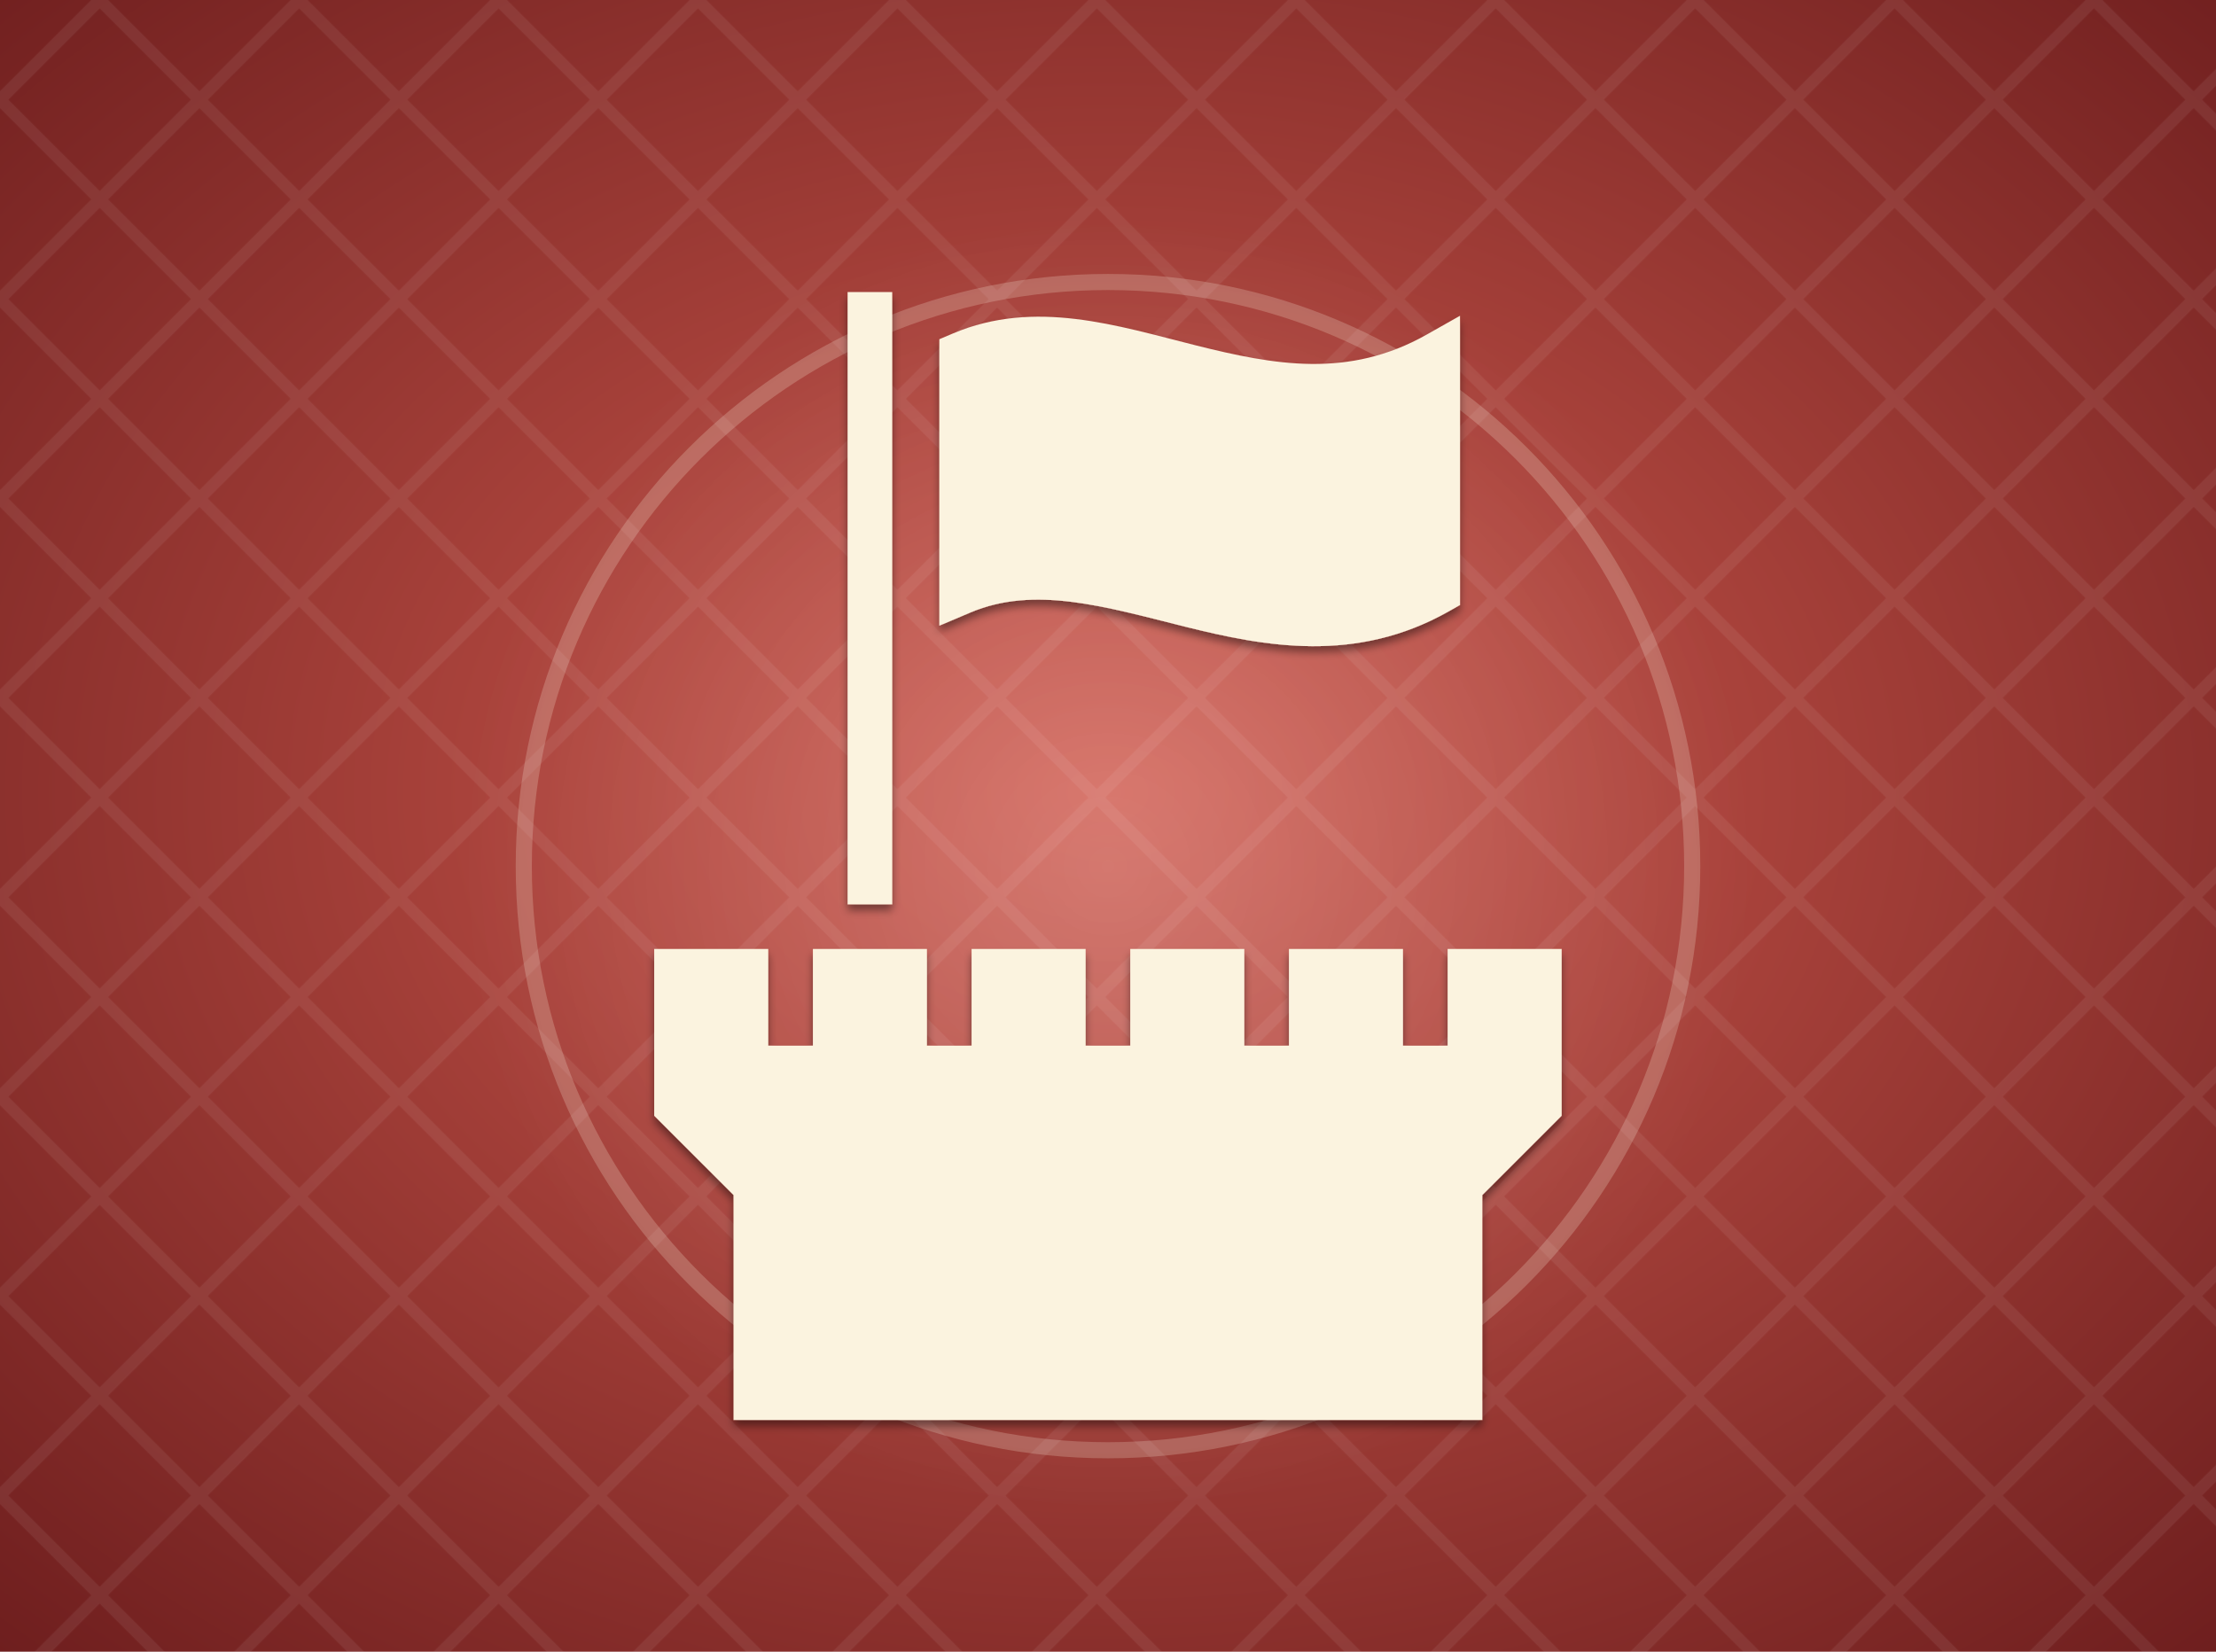
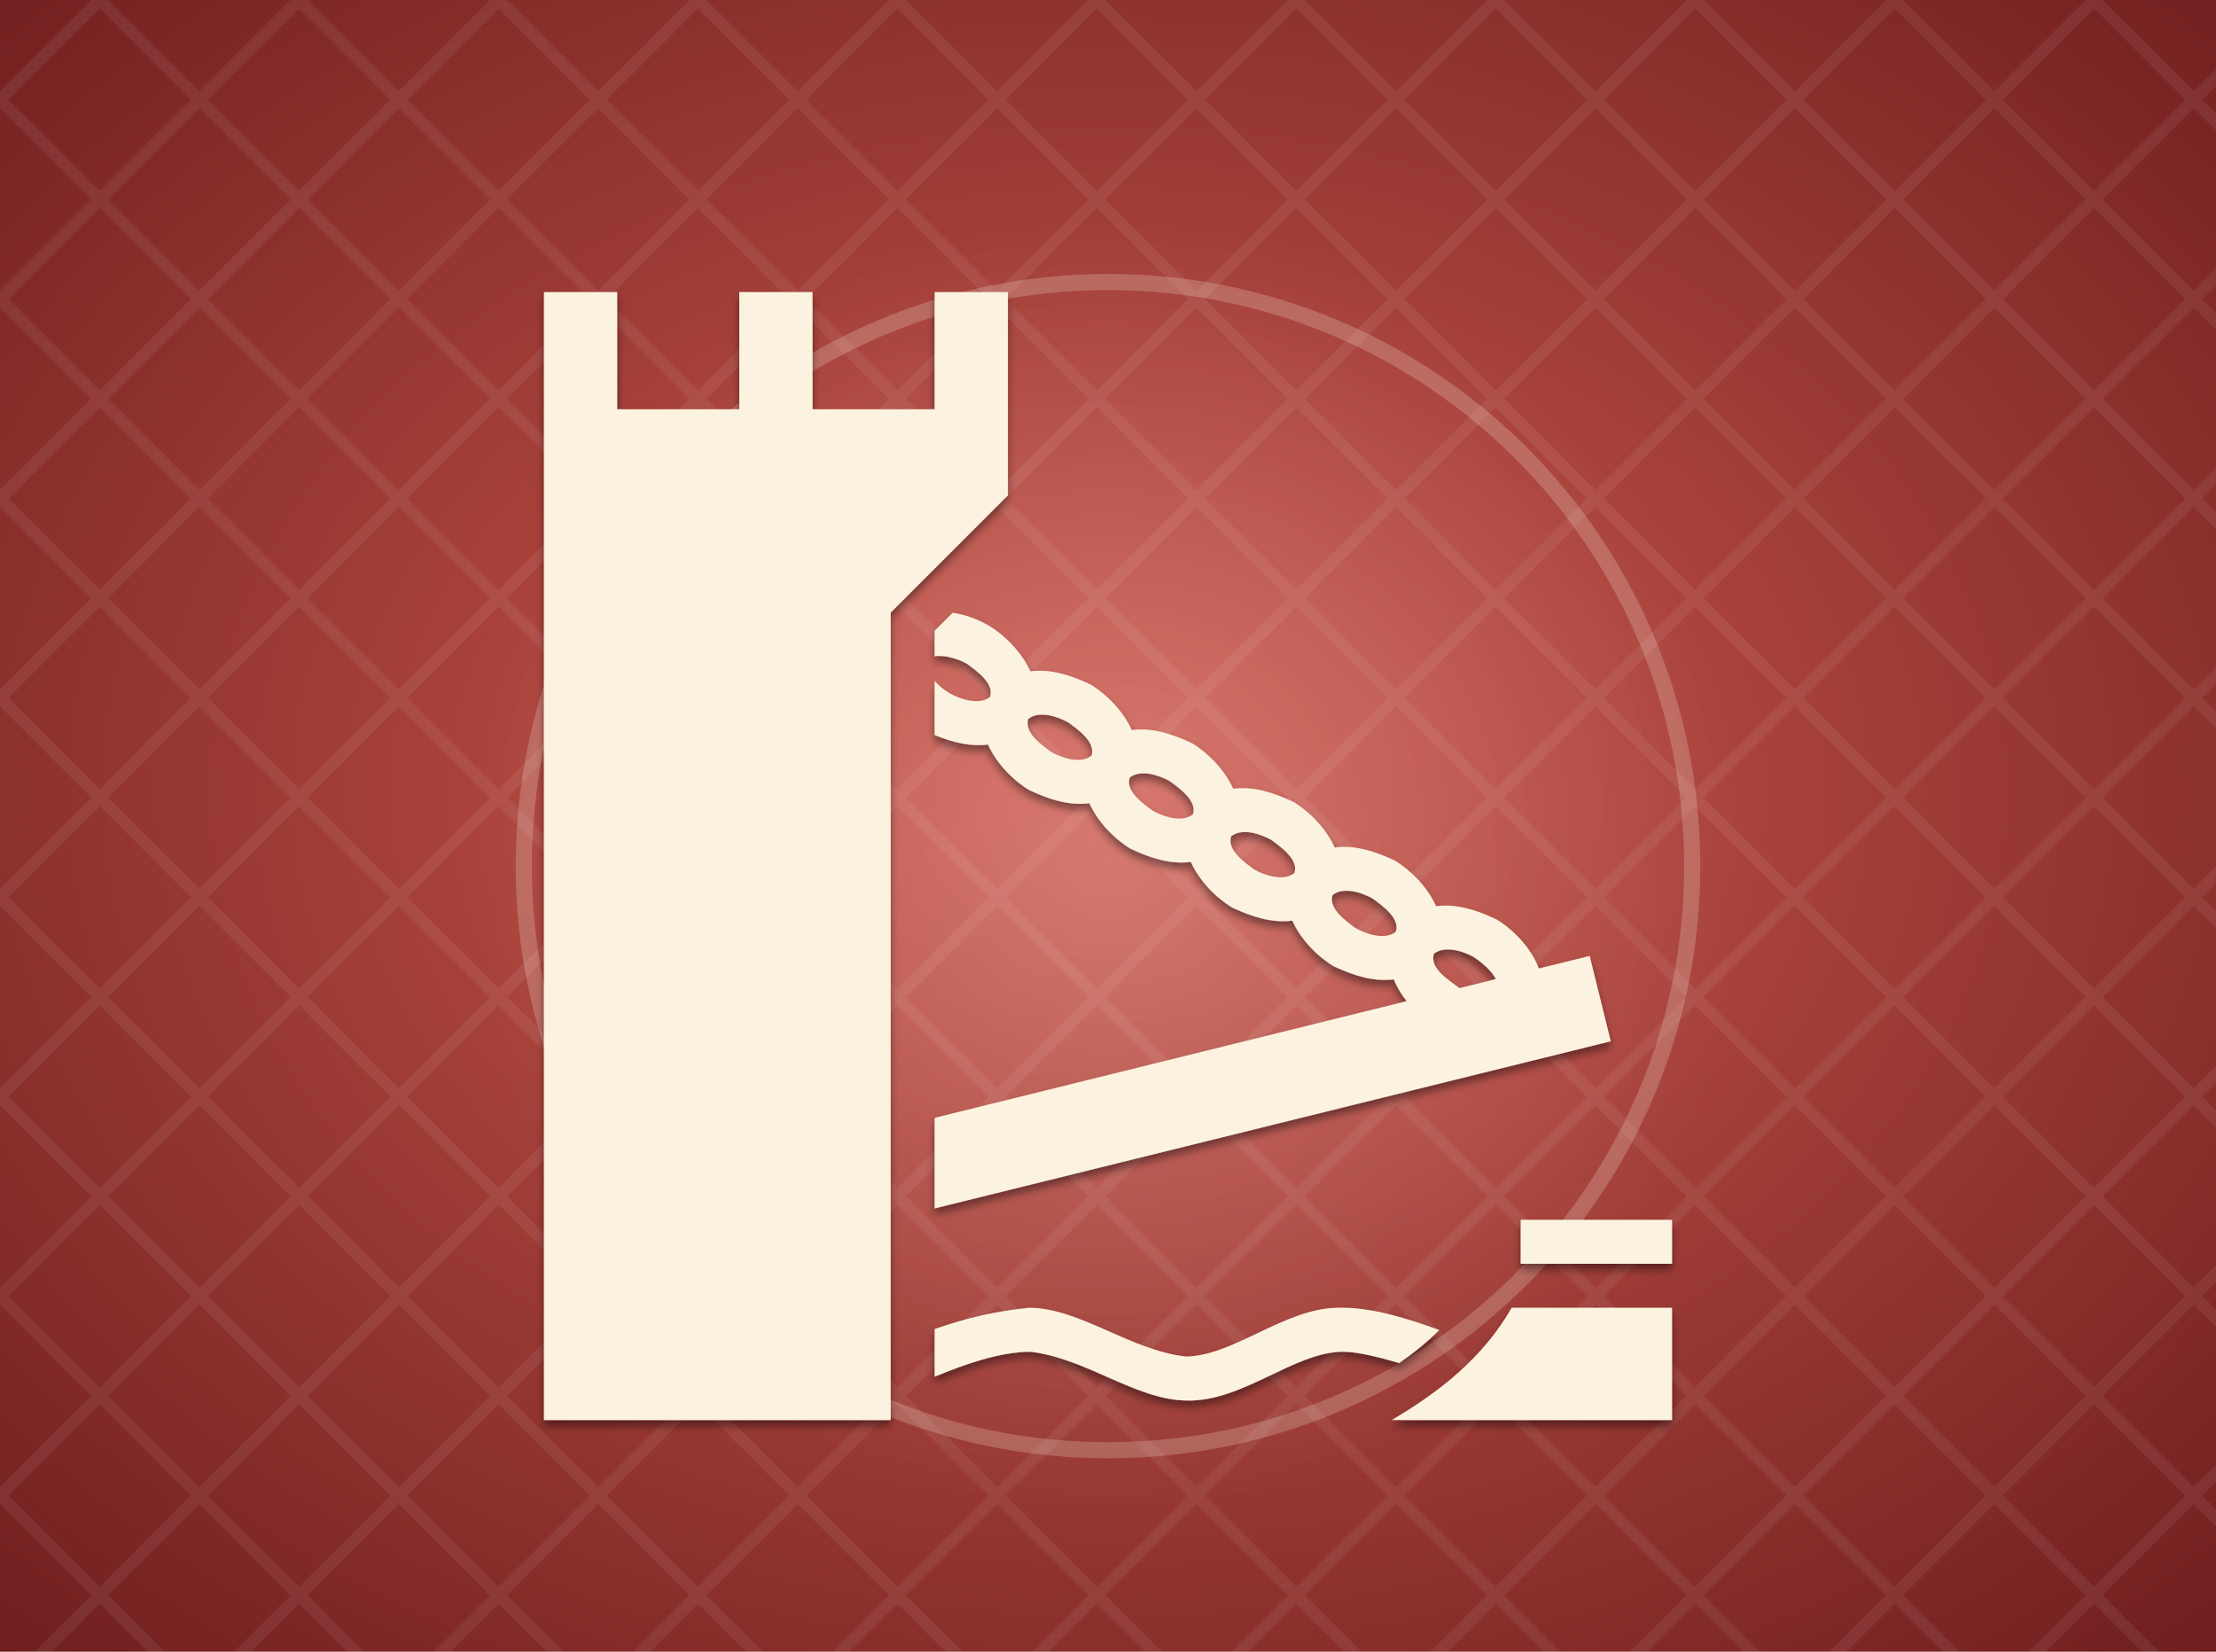
<svg xmlns="http://www.w3.org/2000/svg" viewBox="0 0 220 164">
  <defs>
    <radialGradient id="bg" cx="50%" cy="48%" r="72%">
      <stop offset="0" stop-color="#cf5a4e" />
      <stop offset="1" stop-color="#6e1e1e" />
    </radialGradient>
    <radialGradient id="gl" cx="50%" cy="50%" r="50%">
      <stop offset="0" stop-color="#fff" stop-opacity=".2" />
      <stop offset=".7" stop-color="#fff" stop-opacity=".06" />
      <stop offset="1" stop-color="#fff" stop-opacity="0" />
    </radialGradient>
    <pattern id="dia" width="14" height="14" patternUnits="userSpaceOnUse" patternTransform="rotate(45)">
      <path d="M0 7H14M7 0V14" stroke="#fff" stroke-opacity=".07" stroke-width="1.2" />
    </pattern>
    <filter id="sh" x="-20%" y="-20%" width="140%" height="140%">
      <feDropShadow dx="0" dy="2.4" stdDeviation="1.8" flood-color="#000" flood-opacity=".42" />
    </filter>
  </defs>
  <rect width="220" height="164" fill="url(#bg)" />
  <rect width="220" height="164" fill="url(#dia)" />
  <circle cx="110" cy="86" r="64" fill="url(#gl)" />
  <circle cx="110" cy="86" r="58" fill="none" stroke="#fbf3df" stroke-opacity=".22" stroke-width="1.6" />
-   <g transform="translate(46.98 21.12) scale(0.24615)" filter="url(#sh)">
-     <path fill="#fbf3df" d="M151 32v247h18V32zm247 9.574l-13.428 7.59c-31.626 17.876-61.492 12.267-93.138 4.356c-31.647-7.912-64.83-18.84-97.946-4.807L188 51.039v115.549l12.512-5.3c25.883-10.968 54.201-2.396 86.554 5.692s68.988 14.98 106.362-6.144l4.572-2.584zM73 297v67.271l32 32V487h302v-90.729l32-32V297h-46v39h-18v-39h-46v39h-18v-39h-46v39h-18v-39h-46v39h-18v-39h-46v39h-18v-39z" />
+   <g transform="translate(47.94 22.94) scale(0.24242)" filter="url(#sh)">
+     <path fill="#fbf3df" d="M25 25v462h142V156.271l48-48V25h-30v48h-50V25h-30v48H55V25zm167.38 131.348l-7.38 7.38v10.418c4.551-.619 9.936 1.222 13.258 3.102c3.798 2.819 11.29 7.973 9.474 13.572c-4.443 3.557-12.158.989-16.488-1.455c-2.554-1.478-4.656-3.285-6.244-5.09v22.153c7.553 3.05 14.707 4.827 21.854 3.879c3.51 7.926 10.723 15.014 16.917 18.681c8.36 3.946 16.533 6.437 24.627 5.364c3.506 7.927 10.725 15.013 16.918 18.68c8.36 3.944 16.532 6.436 24.625 5.363c3.51 7.926 10.724 15.014 16.918 18.681c8.36 3.946 16.533 6.435 24.627 5.361c3.506 7.928 10.724 15.015 16.918 18.682c8.36 3.945 16.532 6.437 24.625 5.363c1.285 3.252 3.345 6.525 5.31 8.95L185 363.232v37.086l276.902-68.463l-8.64-34.947l-20.823 5.149c-3.111-8.604-10.869-16.274-17.447-20.168c-8.36-3.946-16.533-6.435-24.627-5.362c-3.506-7.927-10.722-15.016-16.916-18.683c-8.36-3.946-16.532-6.433-24.627-5.36c-3.51-7.926-10.723-15.016-16.918-18.683c-8.36-3.943-16.533-6.44-24.627-5.36c-3.505-7.926-10.722-15.016-16.916-18.683c-8.36-3.945-16.533-6.435-24.627-5.362c-3.51-7.926-10.722-15.016-16.918-18.683c-8.36-3.945-16.533-6.433-24.627-5.36c-3.505-7.927-10.721-15.016-16.916-18.683c-4.816-2.788-9.868-4.587-14.892-5.322zm47.42 44.945c3.801 2.82 11.292 7.97 9.477 13.572c-4.444 3.554-12.16.988-16.488-1.455c-3.8-2.82-11.295-7.97-9.476-13.572c4.317-3.522 11.902-1.141 16.488 1.455zm41.546 24.043c3.798 2.819 11.29 7.973 9.474 13.572c-4.443 3.557-12.158.989-16.488-1.455c-3.802-2.82-11.29-7.968-9.477-13.572c4.32-3.522 11.905-1.141 16.49 1.455zm41.543 24.045c3.798 2.819 11.292 7.97 9.476 13.57c-4.444 3.557-12.159.989-16.488-1.455c-3.802-2.82-11.294-7.967-9.477-13.572c4.318-3.52 11.904-1.139 16.489 1.457m41.545 24.043c3.8 2.82 11.289 7.97 9.474 13.572c-4.444 3.554-12.16.988-16.488-1.455c-3.8-2.82-11.291-7.97-9.477-13.572c4.335-3.473 11.76-1.223 16.49 1.455zm41.543 24.043c3.48 2.414 7.061 5.386 8.863 8.941l-14.914 3.688c-4.09-3.23-12.418-7.978-10.438-14.084c4.334-3.472 11.759-1.223 16.489 1.455M425 405v18h62v-18zm-75.129 35.988C327.917 441.483 307.51 460.65 288 461c-23.065-2.608-43.13-19.673-64-20c-14.073 1.314-26.678 4.405-39 8.736v19.51c12.73-5.24 26.302-10.001 39-10.246c23.065 2.608 43.13 19.673 64 20c22.767.773 43.861-19.639 64-20c5.556 0 14.283 1.97 23.24 4.68c5.96-4.151 11.487-8.612 16.446-13.537C378.966 445.47 364.568 441 352 441a38 38 0 0 0-2.129-.012m71.461.012c-11.844 20.648-29.735 34.582-49.146 46H487v-46z" />
  </g>
</svg>
